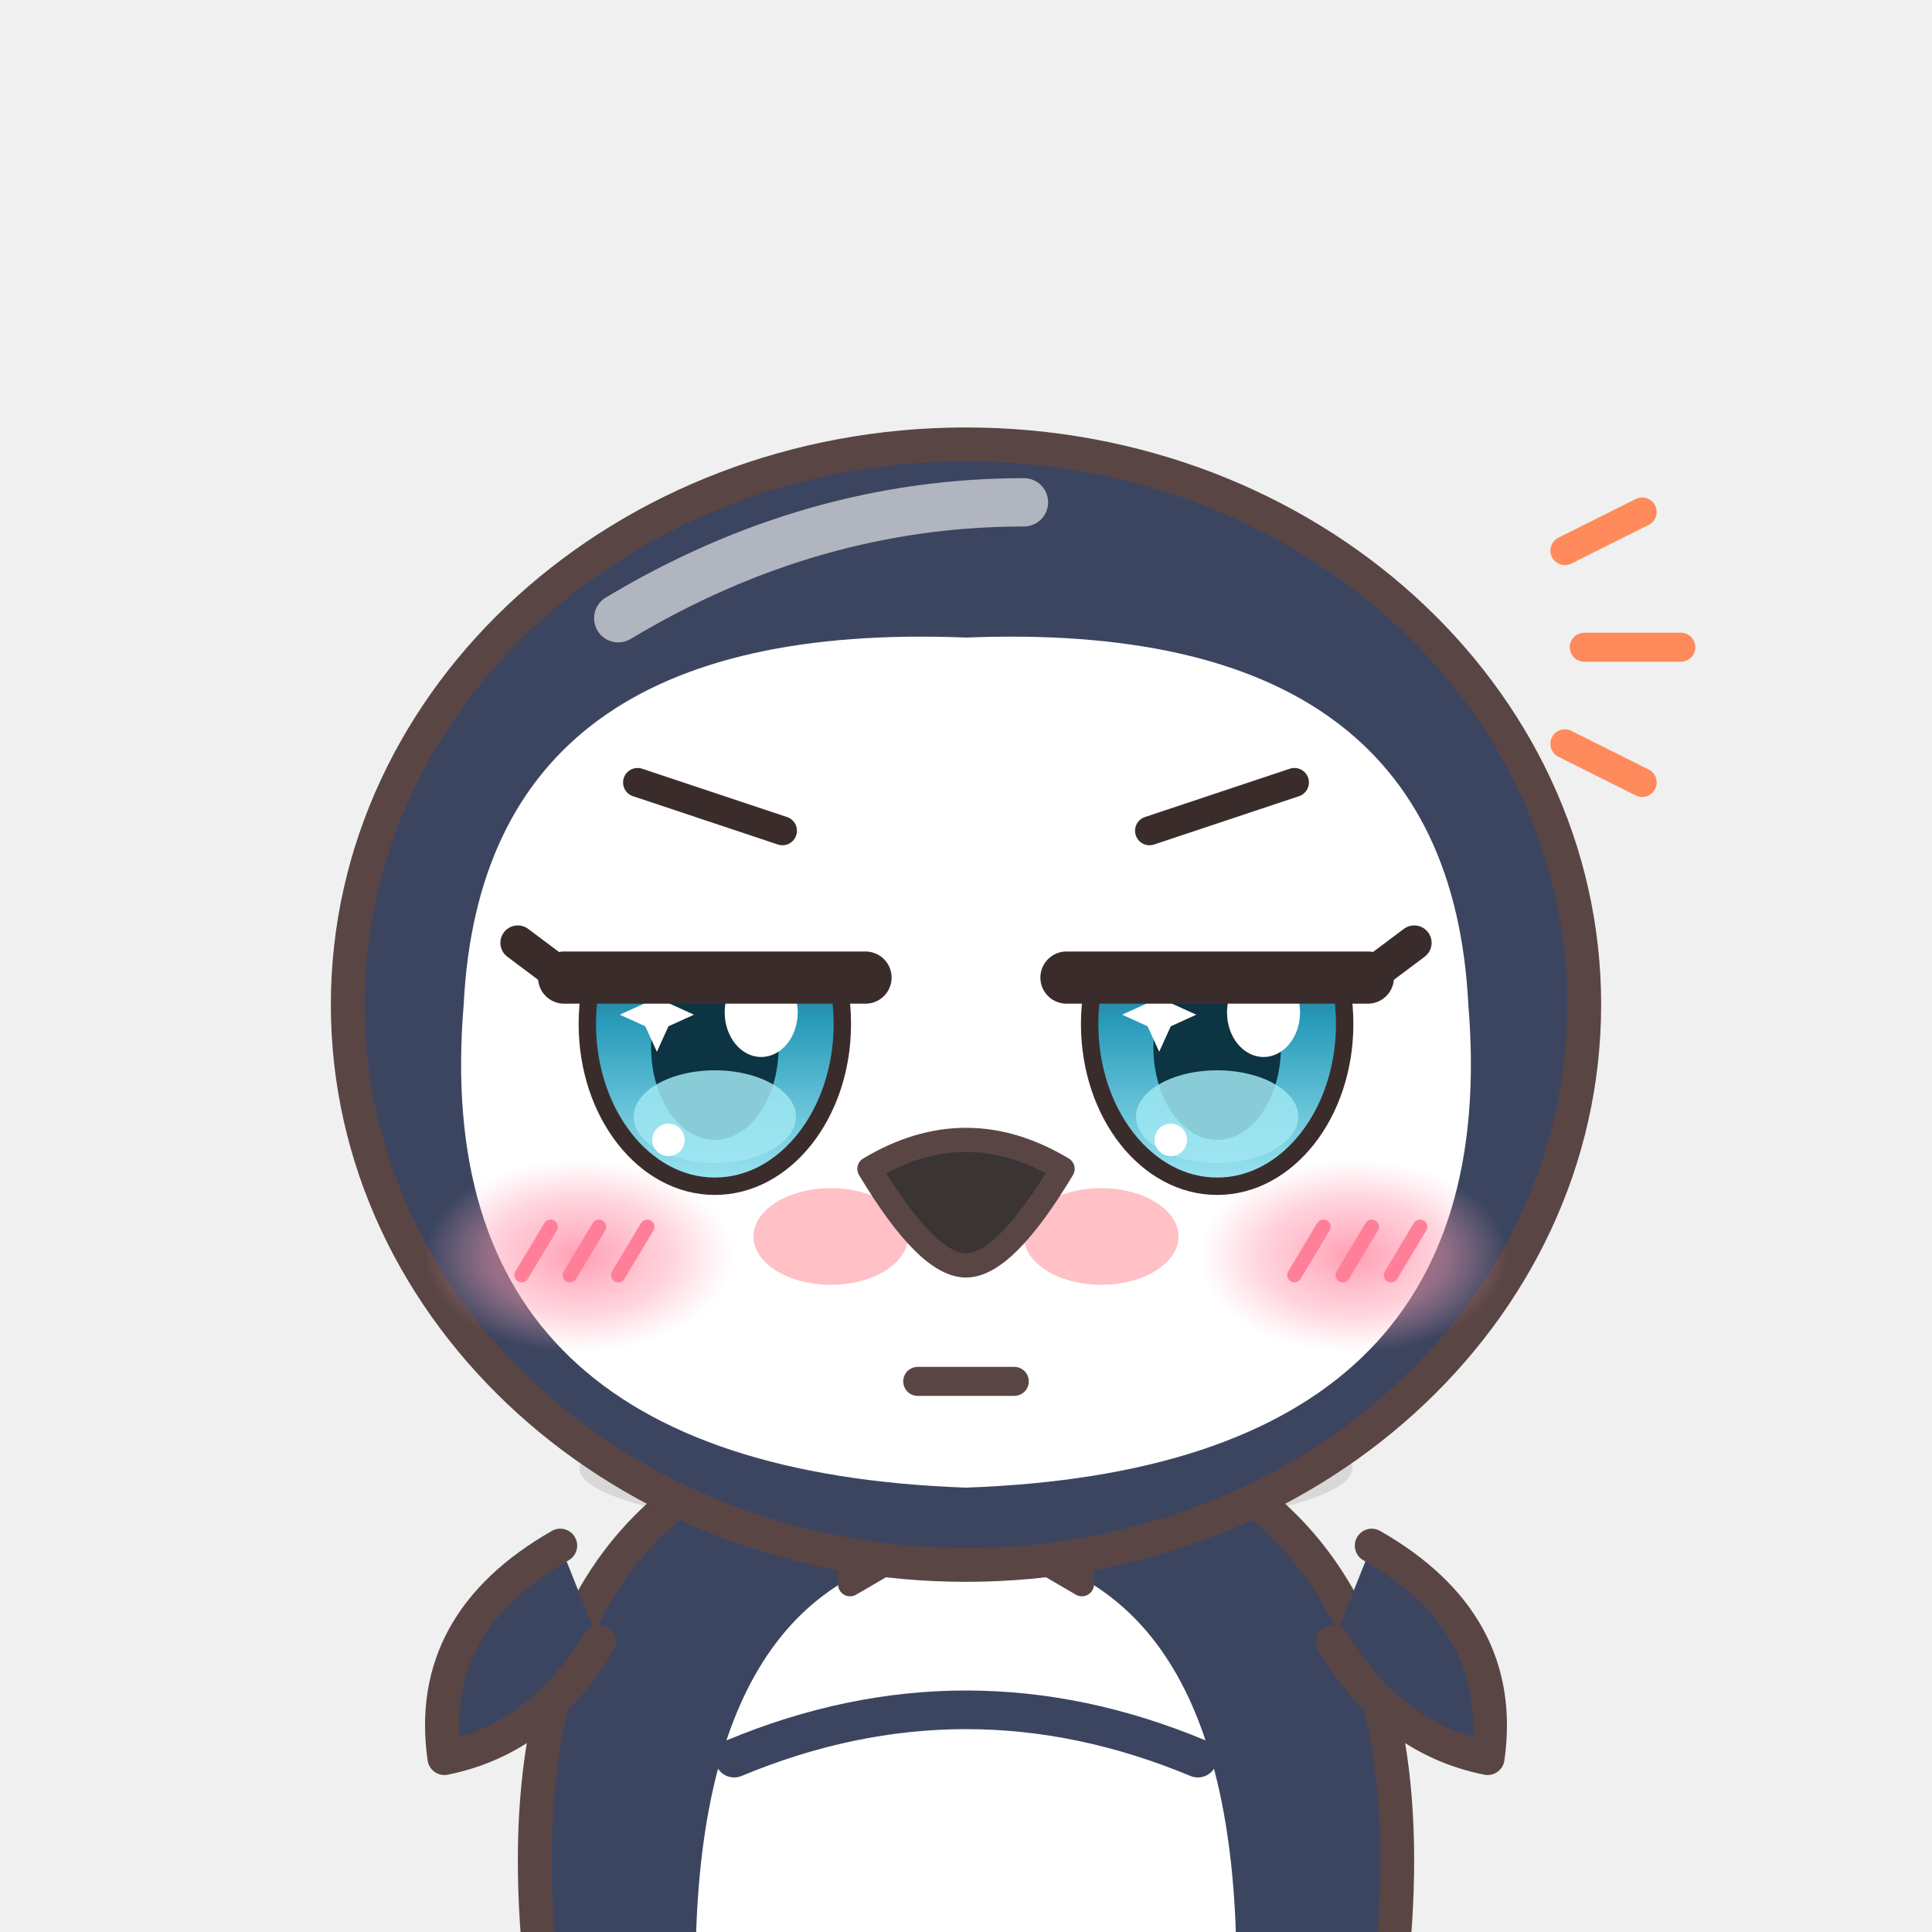
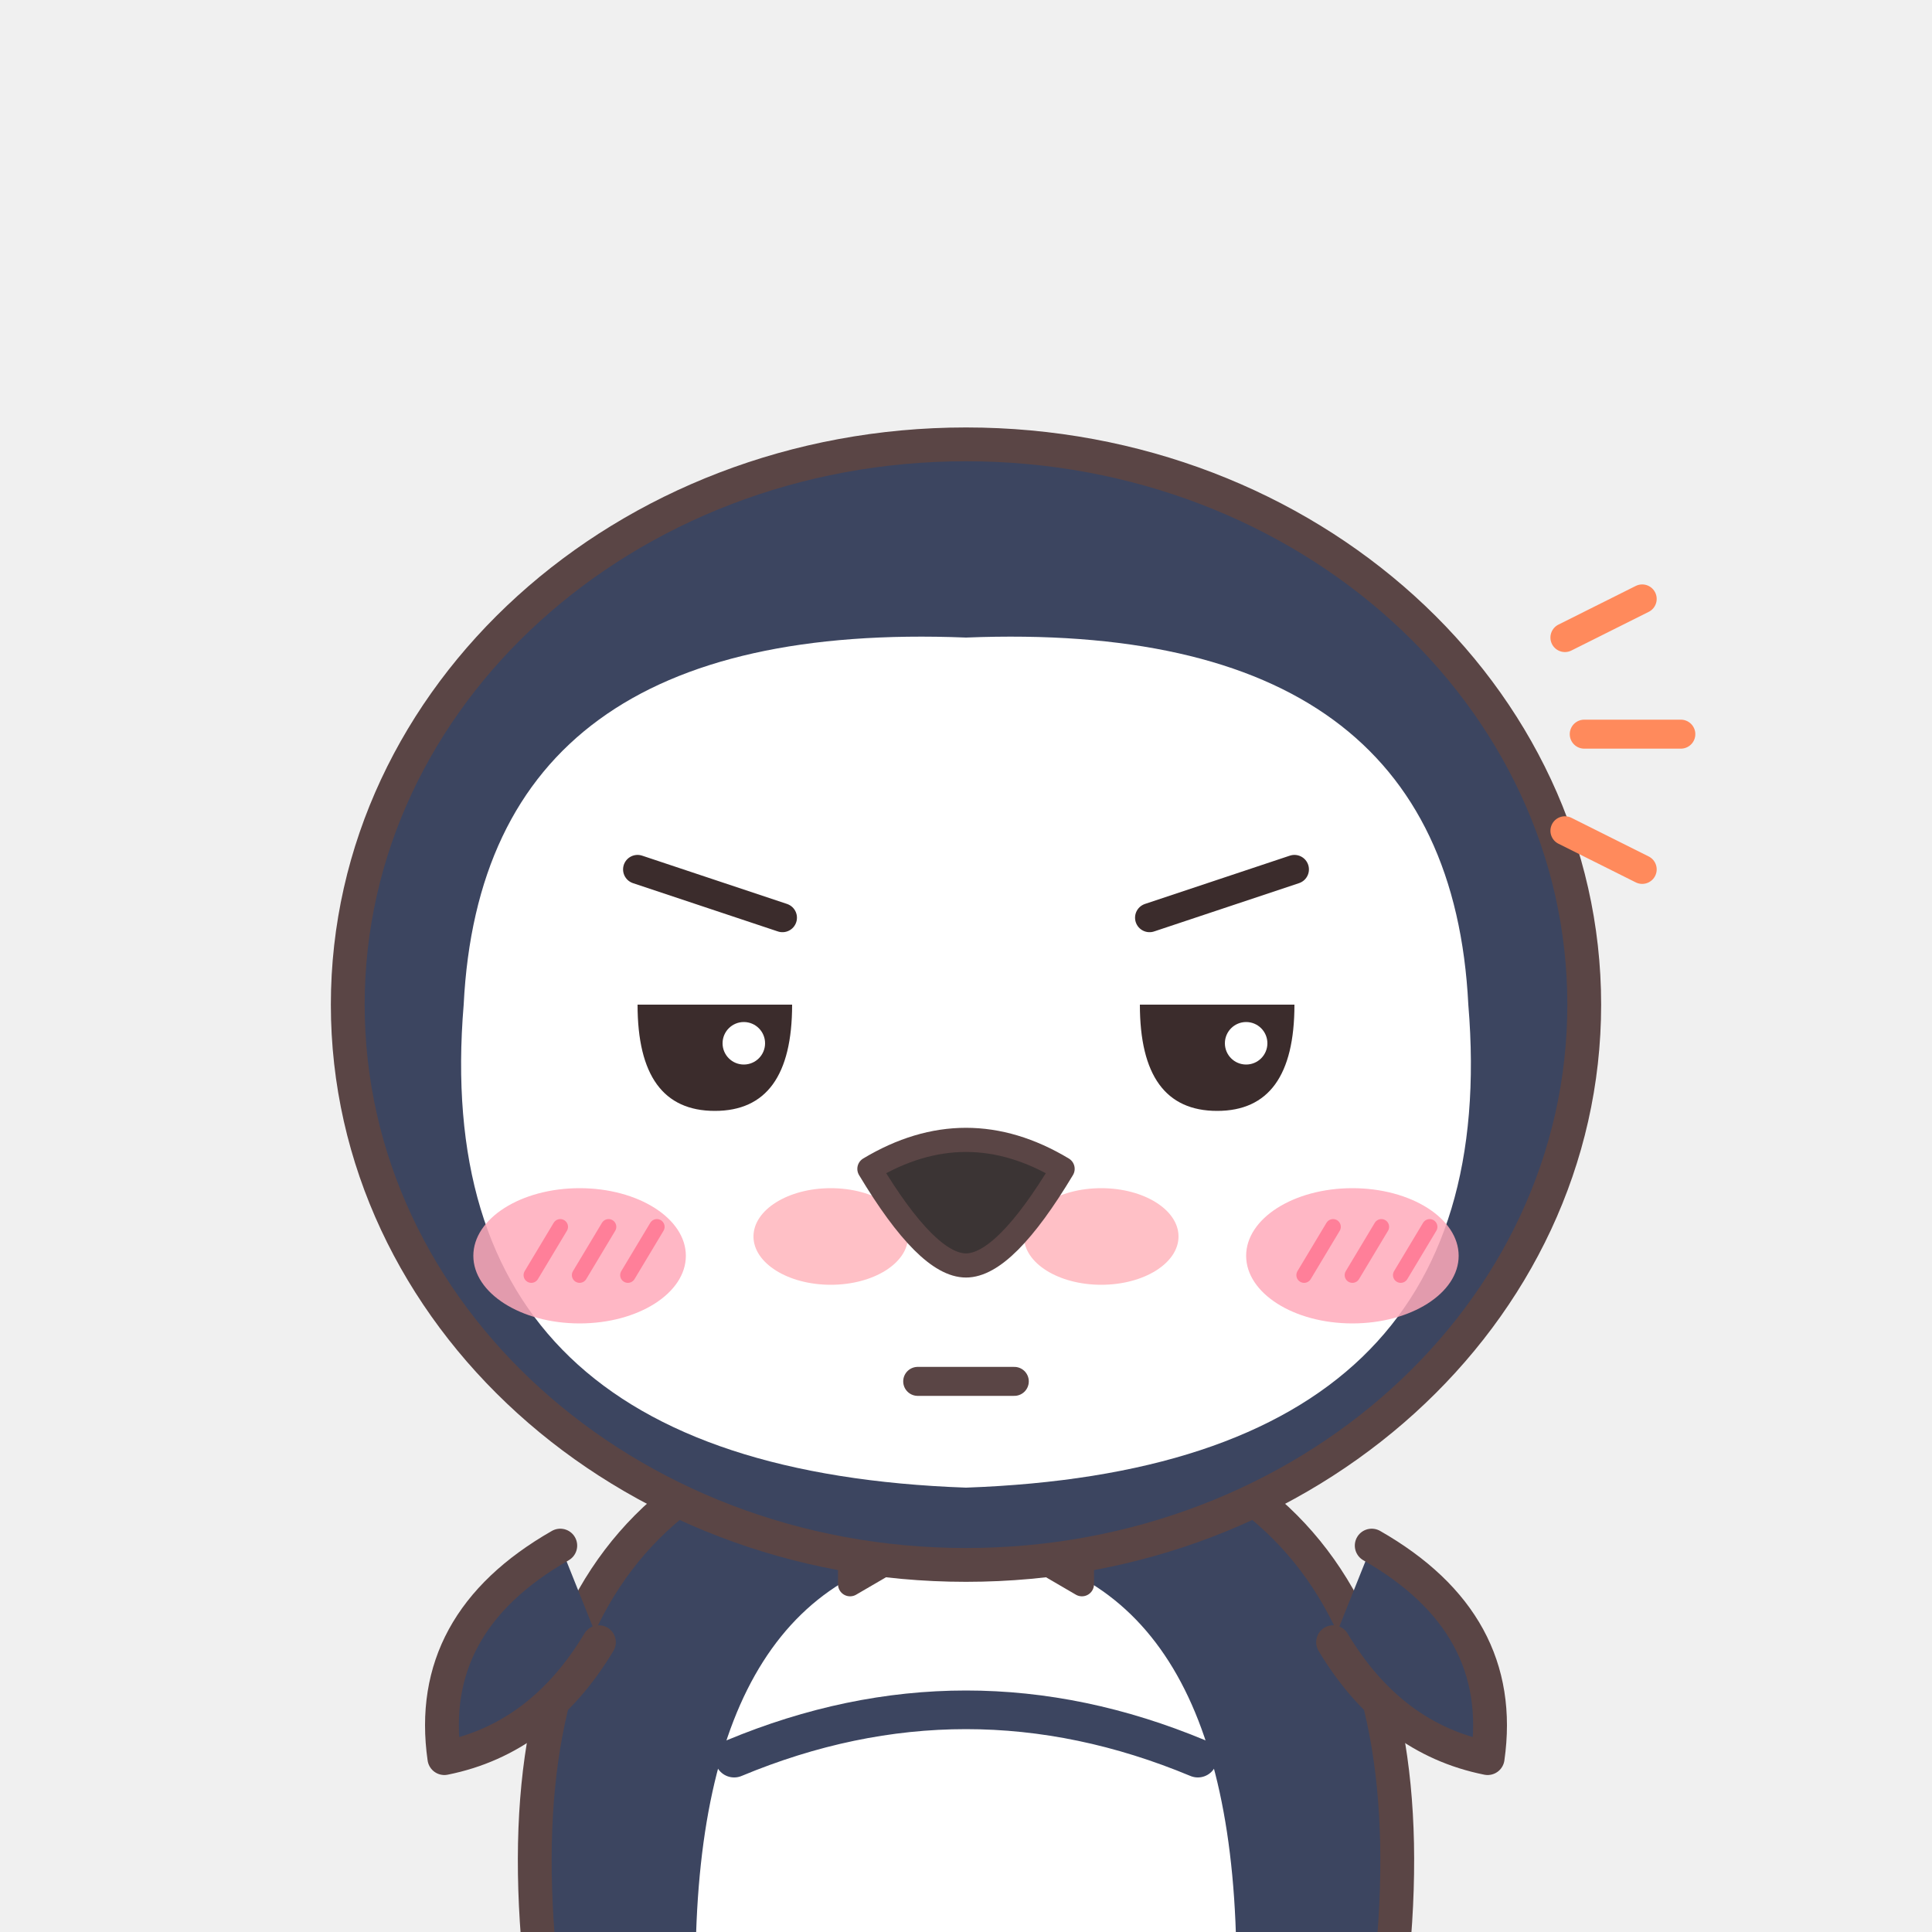
<svg xmlns="http://www.w3.org/2000/svg" viewBox="0 0 200 200" role="img" aria-label="フンボルトペンギン">
-   <defs>
-     <linearGradient id="penguin-iris" x1="0" y1="0" x2="0" y2="1">
-       <stop offset="0" stop-color="#0d3442" />
-       <stop offset="0.5" stop-color="#2a9cbb" />
-       <stop offset="1" stop-color="#9fe6f2" />
-     </linearGradient>
-     <radialGradient id="penguin-blush">
-       <stop offset="0" stop-color="#ff7d9a" stop-opacity="0.75" />
-       <stop offset="0.6" stop-color="#ff9fb4" stop-opacity="0.45" />
-       <stop offset="1" stop-color="#ffb3c4" stop-opacity="0" />
-     </radialGradient>
-   </defs>
  <path d="M56 204 Q50 148 100 146 Q150 148 144 204 Z" fill="#3c4560" stroke="#5a4545" stroke-width="3.5" stroke-linejoin="round" stroke-linecap="round" />
  <path d="M72 204 Q72 162 100 160 Q128 162 128 204 Z" fill="#fff" />
  <path d="M76 182 Q100 172 124 182" fill="none" stroke="#3c4560" stroke-width="4" stroke-linecap="round" />
  <path d="M88 150 L100 157 L88 164 Z M112 150 L100 157 L112 164 Z" fill="#5cc3dd" stroke="#5a4545" stroke-width="2.5" stroke-linejoin="round" stroke-linecap="round" />
  <circle cx="100" cy="157" r="3.5" fill="#5cc3dd" stroke="#5a4545" stroke-width="2.5" stroke-linejoin="round" stroke-linecap="round" />
  <path d="M58 160 q-14 8 -12 22 q10 -2 16 -12" fill="#3c4560" stroke="#5a4545" stroke-width="3.5" stroke-linejoin="round" stroke-linecap="round" />
  <path d="M142 160 q14 8 12 22 q-10 -2 -16 -12" fill="#3c4560" stroke="#5a4545" stroke-width="3.5" stroke-linejoin="round" stroke-linecap="round" />
-   <ellipse cx="100" cy="152" rx="40" ry="7" fill="#3b2c2c" opacity="0.13" />
  <ellipse cx="100" cy="104" rx="64" ry="58" fill="#3c4560" stroke="#5a4545" stroke-width="3.5" stroke-linejoin="round" stroke-linecap="round" />
  <path d="M48 104 Q50 64 100 66 Q150 64 152 104 Q156 152 100 154 Q44 152 48 104 Z" fill="#fff" />
  <ellipse cx="86" cy="128" rx="8" ry="5" fill="#ffc0c6" />
  <ellipse cx="114" cy="128" rx="8" ry="5" fill="#ffc0c6" />
  <path d="M90 121 Q100 115 110 121 Q104 131 100 131 Q96 131 90 121 Z" fill="#3b3434" stroke="#5a4545" stroke-width="2.5" stroke-linejoin="round" stroke-linecap="round" />
-   <path d="M64 64 Q84 52 106 52" fill="none" stroke="#fff" stroke-opacity="0.6" stroke-width="5" stroke-linecap="round" />
-   <ellipse cx="60" cy="130" rx="16" ry="10" fill="url(#penguin-blush)" />
-   <path d="M54 132 l3 -5 M59 132 l3 -5 M64 132 l3 -5" stroke="#ff7f99" stroke-width="1.5" stroke-linecap="round" />
-   <ellipse cx="140" cy="130" rx="16" ry="10" fill="url(#penguin-blush)" />
-   <path d="M134 132 l3 -5 M139 132 l3 -5 M144 132 l3 -5" stroke="#ff7f99" stroke-width="1.5" stroke-linecap="round" />
-   <path d="M66 81 L81 86" fill="none" stroke="#3b2c2c" stroke-width="3" stroke-linecap="round" />
-   <path d="M119 86 L134 81" fill="none" stroke="#3b2c2c" stroke-width="3" stroke-linecap="round" />
-   <g transform="translate(74 106) scale(1.2) translate(-74 -106)">
-     <clipPath id="penguin-lid-l">
-       <rect x="60" y="102" width="28" height="22" />
-     </clipPath>
-     <g clip-path="url(#penguin-lid-l)">
-       <ellipse cx="74" cy="106" rx="11" ry="14" fill="url(#penguin-iris)" stroke="#3b2c2c" stroke-width="1.5" />
-       <ellipse cx="74" cy="108" rx="5.5" ry="8" fill="#0d3442" />
-       <ellipse cx="74" cy="114" rx="7" ry="4" fill="#9fe6f2" opacity="0.85" />
-       <ellipse cx="78" cy="105" rx="3.15" ry="3.85" fill="#fff" />
-       <circle cx="70" cy="116" r="1.4" fill="#fff" />
-       <path d="M69 102 l1 2.2 2.2 1 -2.2 1 -1 2.2 -1 -2.2 -2.2 -1 2.2 -1z" fill="#fff" />
-     </g>
-     <path d="M61 102 L87 102" fill="none" stroke="#3b2c2c" stroke-width="4.5" stroke-linecap="round" stroke-linejoin="round" />
-     <path d="M61 102 l-4 -3" fill="none" stroke="#3b2c2c" stroke-width="3" stroke-linecap="round" stroke-linejoin="round" />
-   </g>
-   <g transform="translate(126 106) scale(1.2) translate(-126 -106)">
-     <clipPath id="penguin-lid-r">
-       <rect x="112" y="102" width="28" height="22" />
-     </clipPath>
-     <g clip-path="url(#penguin-lid-r)">
-       <ellipse cx="126" cy="106" rx="11" ry="14" fill="url(#penguin-iris)" stroke="#3b2c2c" stroke-width="1.5" />
-       <ellipse cx="126" cy="108" rx="5.5" ry="8" fill="#0d3442" />
-       <ellipse cx="126" cy="114" rx="7" ry="4" fill="#9fe6f2" opacity="0.85" />
-       <ellipse cx="130" cy="105" rx="3.15" ry="3.85" fill="#fff" />
-       <circle cx="122" cy="116" r="1.4" fill="#fff" />
-       <path d="M121 102 l1 2.2 2.2 1 -2.2 1 -1 2.2 -1 -2.2 -2.2 -1 2.2 -1z" fill="#fff" />
-     </g>
-     <path d="M113 102 L139 102" fill="none" stroke="#3b2c2c" stroke-width="4.5" stroke-linecap="round" stroke-linejoin="round" />
-     <path d="M139 102 l4 -3" fill="none" stroke="#3b2c2c" stroke-width="3" stroke-linecap="round" stroke-linejoin="round" />
-   </g>
+   <ellipse cx="60" cy="130" rx="11" ry="7" fill="#ffaabb" opacity="0.85" />
+   <path d="M55 132 l3 -5 M60 132 l3 -5 M65 132 l3 -5" stroke="#ff7f99" stroke-width="1.6" stroke-linecap="round" />
+   <ellipse cx="140" cy="130" rx="11" ry="7" fill="#ffaabb" opacity="0.85" />
+   <path d="M135 132 l3 -5 M140 132 l3 -5 M145 132 l3 -5" stroke="#ff7f99" stroke-width="1.6" stroke-linecap="round" />
+   <path d="M66 90 L81 95" fill="none" stroke="#3b2c2c" stroke-width="3" stroke-linecap="round" />
+   <path d="M119 95 L134 90" fill="none" stroke="#3b2c2c" stroke-width="3" stroke-linecap="round" />
+   <path d="M66 104 L82 104 Q82 115 74 115 Q66 115 66 104 Z" fill="#3b2c2c" />
+   <circle cx="77" cy="108" r="2.2" fill="#fff" />
+   <path d="M118 104 L134 104 Q134 115 126 115 Q118 115 118 104 Z" fill="#3b2c2c" />
+   <circle cx="129" cy="108" r="2.2" fill="#fff" />
  <path d="M95 143 L105 143" fill="none" stroke="#5a4545" stroke-width="3" stroke-linecap="round" stroke-linejoin="round" />
-   <path d="M162 57 l8 -4 M164 67 l10 0 M162 77 l8 4" stroke="#ff8a5c" stroke-width="3" stroke-linecap="round" />
+   <path d="M162 66 l8 -4 M164 76 l10 0 M162 86 l8 4" stroke="#ff8a5c" stroke-width="3" stroke-linecap="round" />
</svg>
